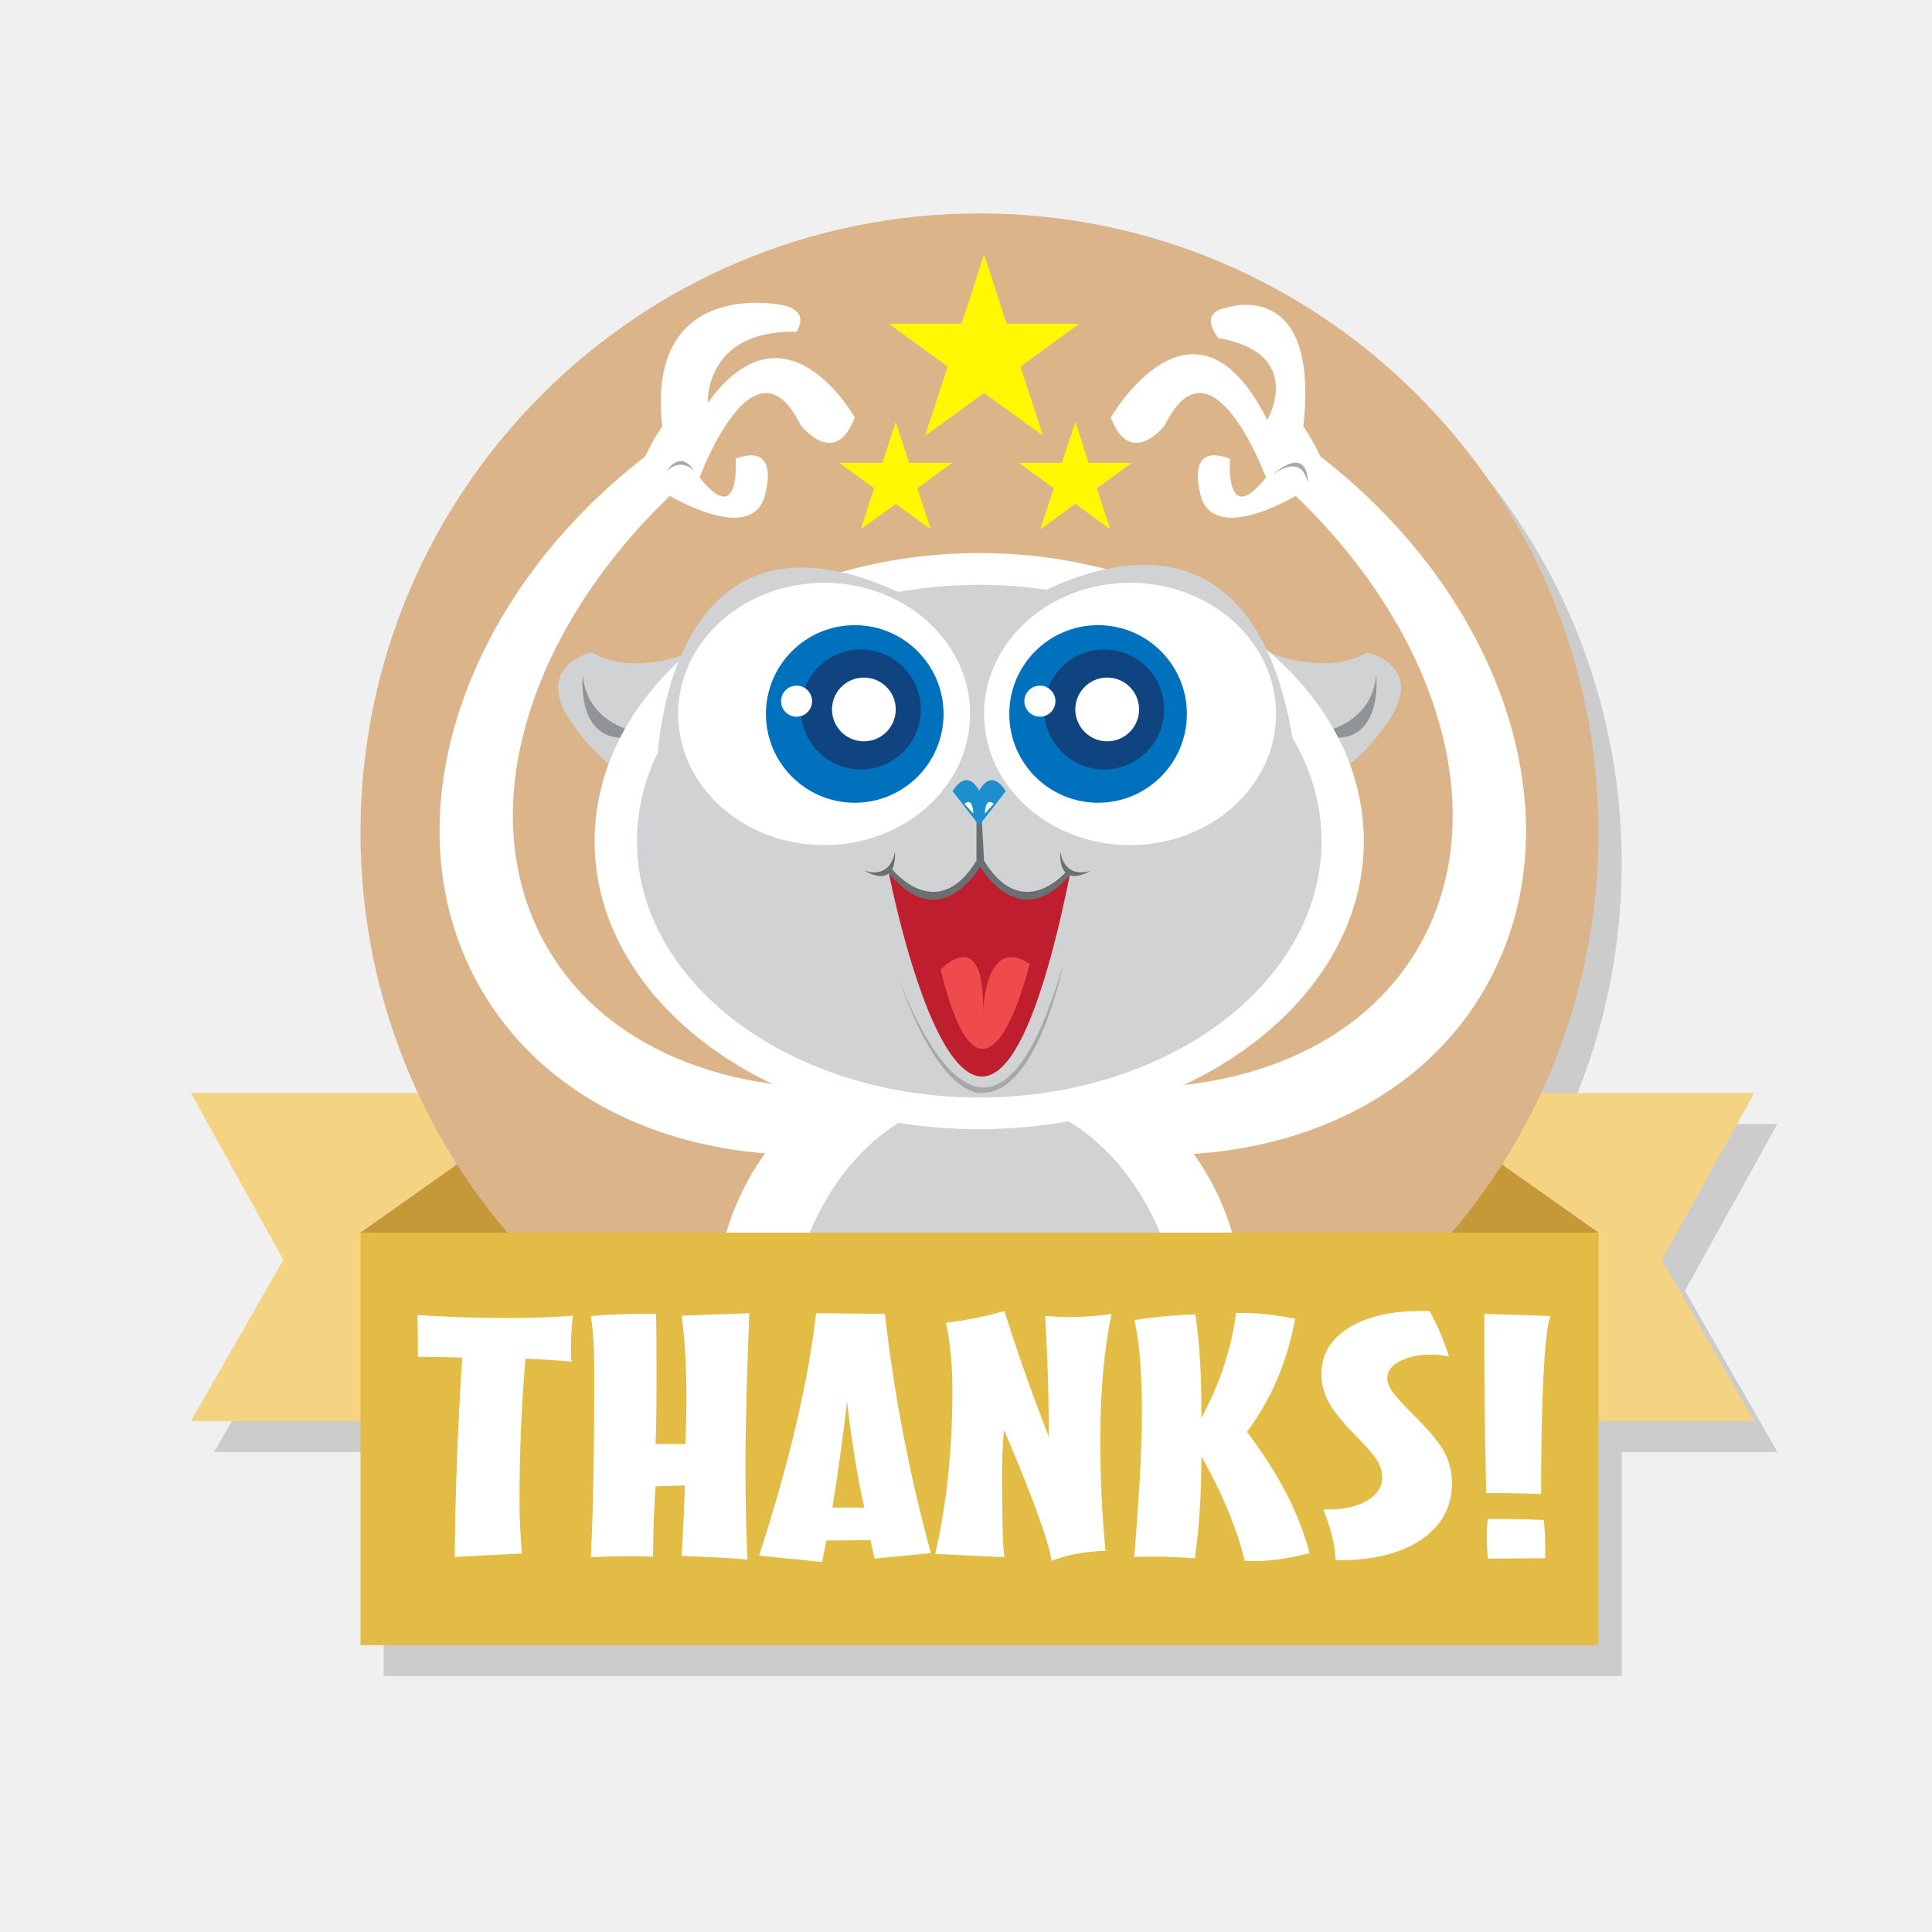
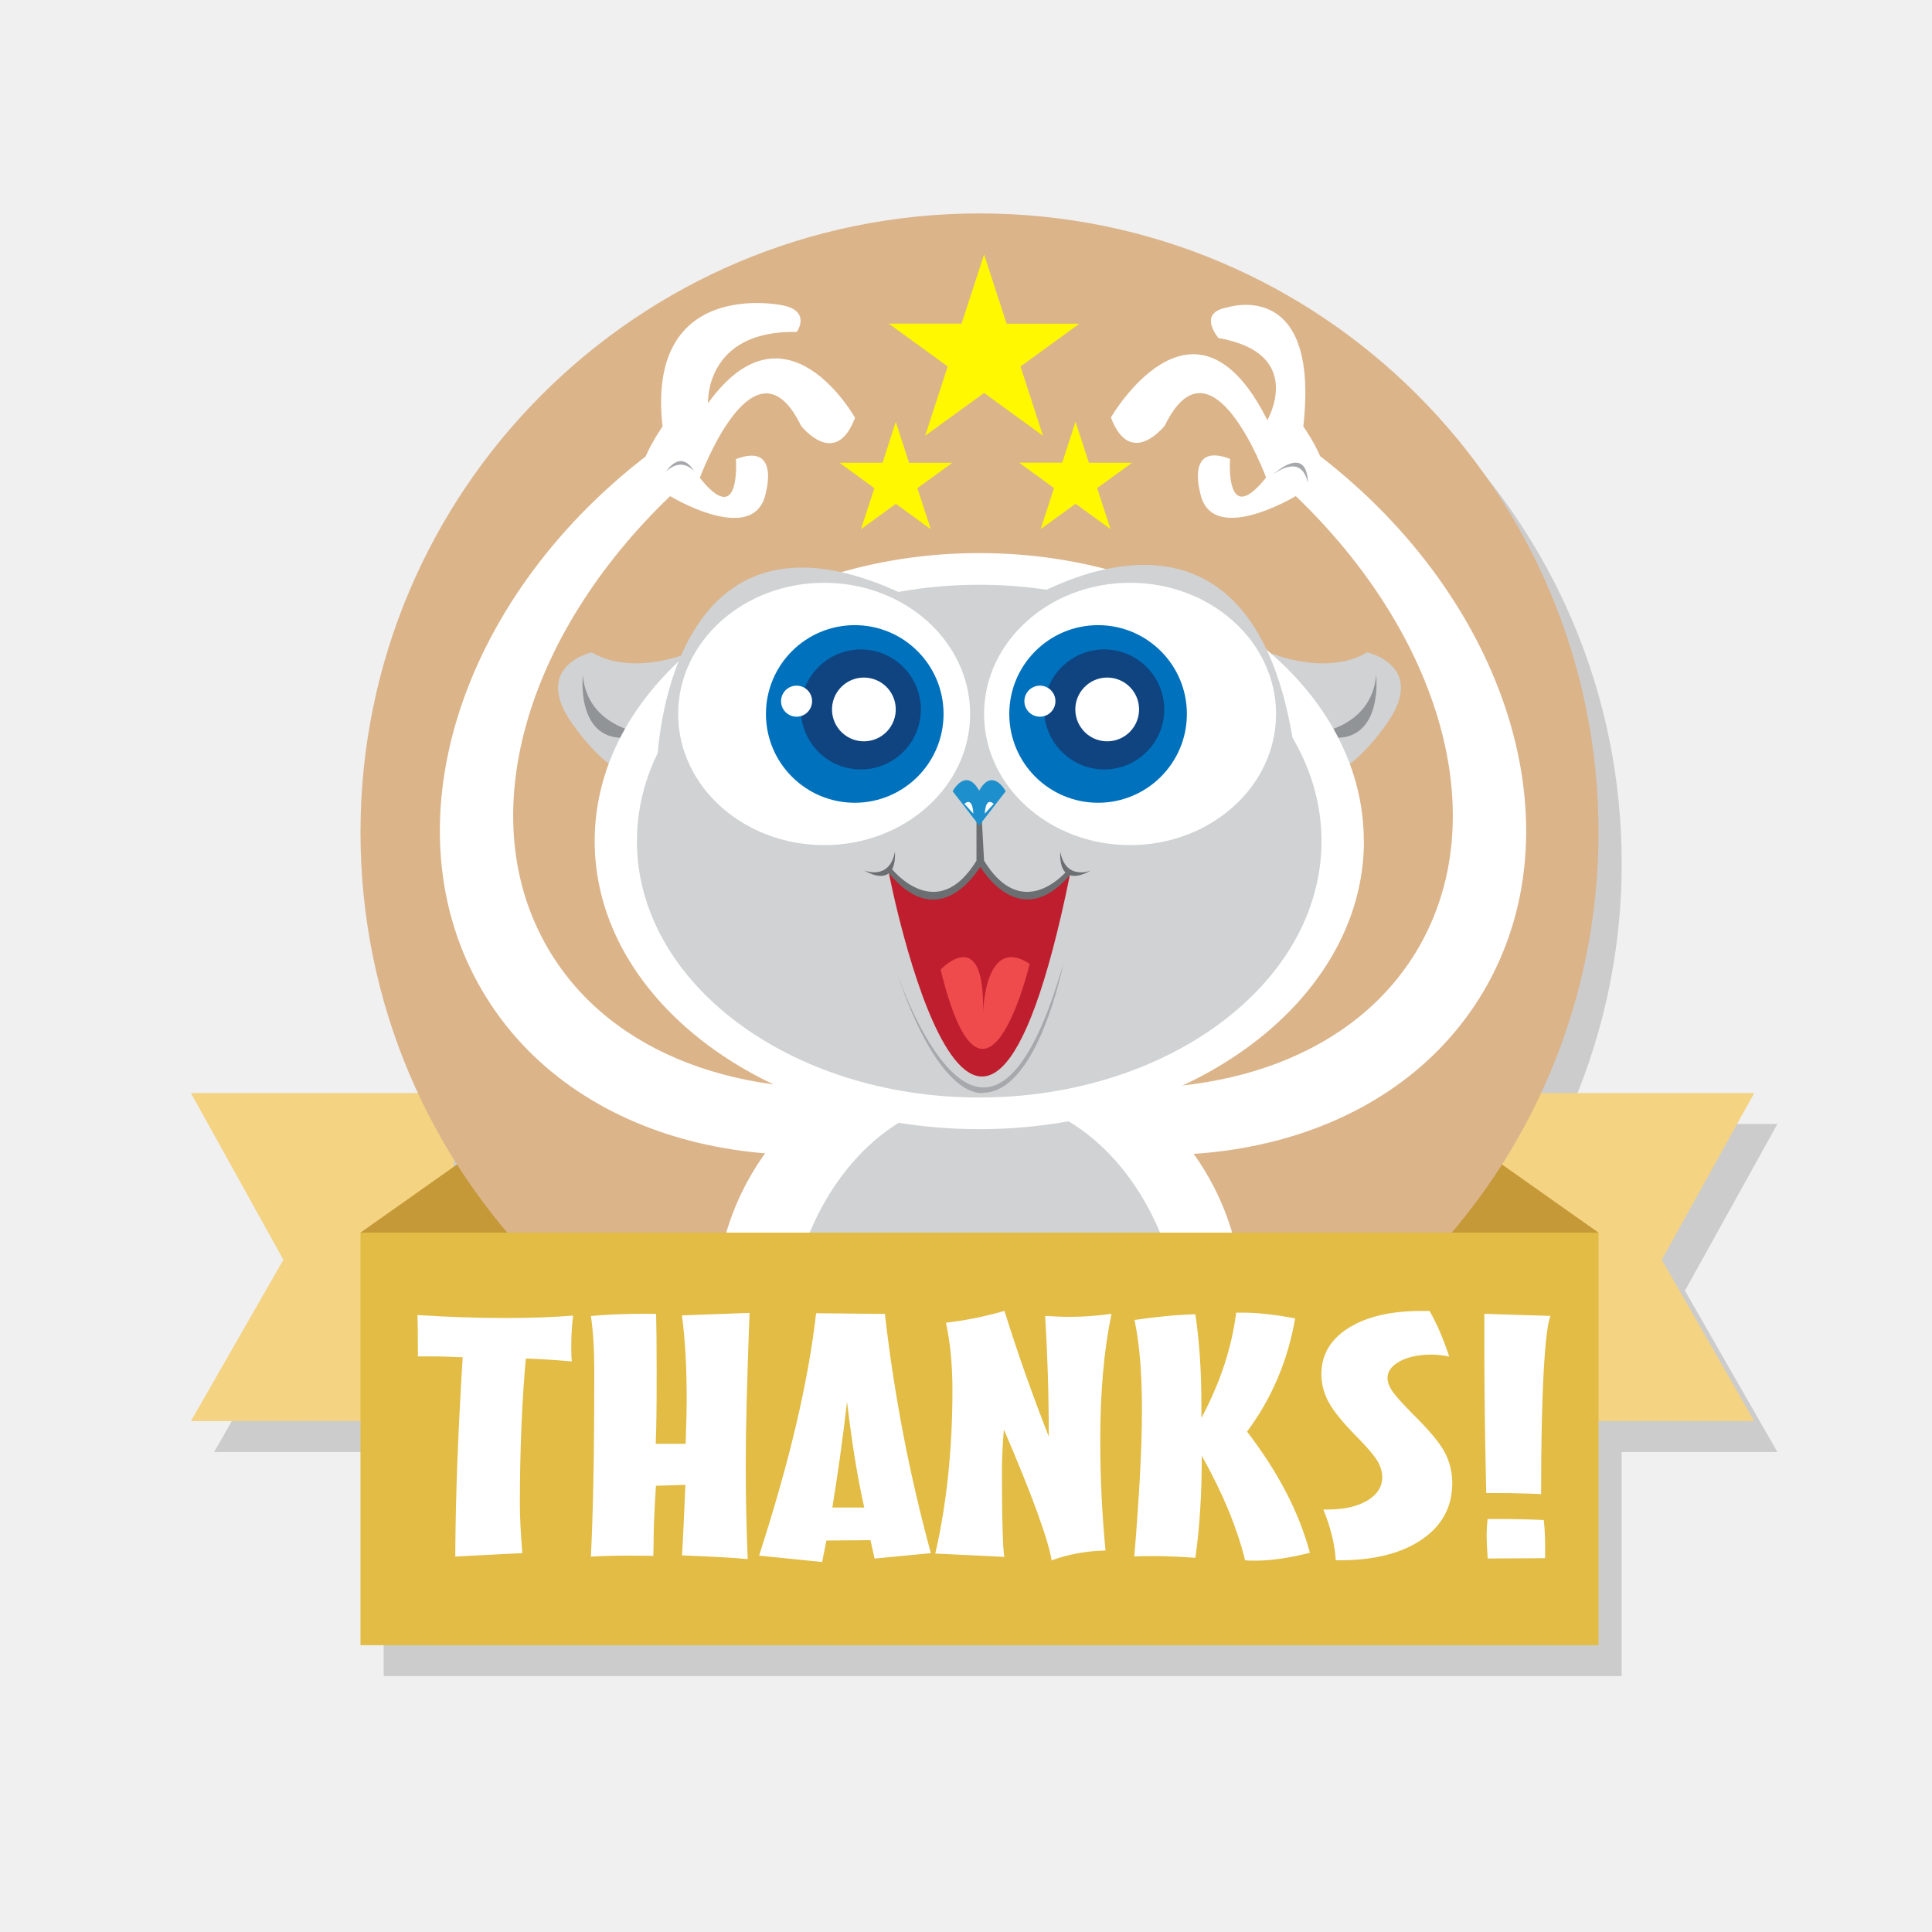
- <svg xmlns="http://www.w3.org/2000/svg" version="1.1" id="Layer_1" x="0px" y="0px" width="250px" height="250px" viewBox="0 0 250 250" enable-background="new 0 0 250 250" xml:space="preserve">
-   <path opacity="0.15" d="M218.033,167.012l11.964-21.572h-27.594c4.767-10.252,7.445-21.672,7.445-33.723  c0-44.238-35.862-80.1-80.101-80.1c-44.238,0-80.1,35.861-80.1,80.1c0,12.051,2.678,23.471,7.445,33.723H27.705l11.965,21.572  l-11.965,20.88h21.943v28.992h160.2v-28.992h20.148L218.033,167.012z M62.153,154.668l-0.459,0.324l0.053-0.958  C61.88,154.247,62.019,154.456,62.153,154.668z" />
-   <polygon fill="#F4D382" points="59.22,141.439 24.705,141.439 36.67,163.012 24.705,183.892 56.882,183.892 " />
-   <polygon fill="#F4D382" points="192.482,141.439 226.997,141.439 215.033,163.012 226.997,183.892 194.82,183.892 " />
-   <polygon fill="#C59938" points="46.648,159.5 67.043,145.096 75.372,181.13 " />
-   <polygon fill="#C59938" points="206.844,159.5 186.449,145.096 178.121,181.13 " />
+ <svg xmlns="http://www.w3.org/2000/svg" width="250" height="250" viewBox="0 0 250 250">
+   <path opacity=".15" d="M218.033 167.012l11.964-21.572h-27.594c4.767-10.252 7.445-21.672 7.445-33.723 0-44.238-35.862-80.1-80.1-80.1-44.24 0-80.1 35.86-80.1 80.1 0 12.05 2.677 23.47 7.444 33.723H27.705l11.965 21.572-11.965 20.88h21.943v28.992h160.2v-28.992h20.148l-11.963-20.88zm-155.88-12.344l-.46.324.054-.958c.133.213.272.422.406.634z" />
+   <path fill="#F4D382" d="M59.22 141.44H24.705l11.965 21.57-11.965 20.88h32.177m135.6-42.45h34.515l-11.964 21.572 11.964 20.88H194.82" />
+   <path fill="#C59938" d="M46.648 159.5l20.395-14.404 8.33 36.034m131.47-21.63l-20.394-14.404-8.33 36.034" />
  <circle fill="#DBB48A" cx="126.749" cy="107.717" r="80.1" />
-   <circle fill="#FFFFFF" cx="126.709" cy="169.159" r="34.118" />
-   <path fill="#FFFFFF" d="M170.836,59.052c-0.87-2.029-2.188-3.878-2.188-3.878c2.175-19.359-9.837-15.39-9.837-15.39  c-3.97,0.69-1.146,3.96-1.146,3.96c11.362,1.985,6.322,10.622,6.322,10.622c-9.491-18.983-20.246-0.345-20.246-0.345  c2.535,6.73,6.975,1.035,6.975,1.035c6.058-12.426,13.099,6.73,13.099,6.73c-5.349,6.731-4.659-2.416-4.659-2.416  c-5.641-2.163-3.921,4.142-3.921,4.142c1.245,7.369,12.27,0.747,12.423,0.654c18.702,17.946,25.817,41.662,15.732,58.686  c-8.066,13.613-25.172,19.628-44.346,17.517c1.07-0.571,2.136-1.164,3.194-1.789c11.936-7.072,21.2-16.604,27.179-26.997  c-5.664,6.526-12.764,12.509-21.079,17.437c-6.925,4.103-14.087,7.103-21.165,9.055c-7.079-1.952-14.24-4.952-21.165-9.055  c-8.315-4.928-15.416-10.91-21.079-17.437c5.978,10.394,15.243,19.925,27.179,26.997c1.057,0.625,2.123,1.218,3.193,1.789  c-19.172,2.111-36.279-3.903-44.345-17.517c-10.086-17.023-2.97-40.739,15.732-58.686c0.154,0.092,11.178,6.714,12.424-0.654  c0,0,1.718-6.305-3.922-4.142c0,0,0.69,9.147-4.659,2.416c0,0,7.042-19.156,13.099-6.73c0,0,4.44,5.695,6.974-1.035  c0,0-8.884-15.935-19.019-1.888c0,0-0.478-9.445,11.49-9.214c0,0,1.961-2.781-2.008-3.471c0,0-17.542-3.634-15.368,15.725  c0,0-1.317,1.85-2.188,3.878c-24.15,18.654-33.648,48.053-21.068,69.286c11.66,19.68,38.589,26.09,64.73,17.189  c26.143,8.9,53.071,2.49,64.731-17.189C204.484,107.105,194.987,77.706,170.836,59.052z" />
-   <g id="Layer_2_1_">
- </g>
-   <path fill="#D0D2D3" d="M88.935,84.546c0,0-7.09,2.993-12.366-0.135c0,0-8.246,1.84-2.06,9.856c0,0,6.179,8.769,9.056,4.71  L88.935,84.546z" />
-   <path fill="#919496" d="M83.526,94.946c0,0-7.497-0.649-8.109-7.583C75.417,87.363,74.27,97.913,83.526,94.946z" />
-   <path fill="#D0D2D3" d="M164.559,84.546c0,0,7.089,2.993,12.365-0.135c0,0,8.246,1.84,2.06,9.856c0,0-6.179,8.769-9.056,4.71  L164.559,84.546z" />
-   <path fill="#919496" d="M169.967,94.946c0,0,7.498-0.649,8.109-7.583C178.076,87.363,179.224,97.913,169.967,94.946z" />
-   <path fill="#FFFFFF" d="M176.477,108.843c0-20.586-22.281-37.274-49.766-37.274c-27.487,0-49.768,16.688-49.768,37.274  c0,17.907,16.862,32.857,39.34,36.447c3.374-2.098,7.157-3.274,11.153-3.274c3.867,0,7.532,1.108,10.82,3.08  C160.172,141.194,176.477,126.449,176.477,108.843z" />
+   <circle fill="#FFF" cx="126.709" cy="169.159" r="34.118" />
+   <path fill="#FFF" d="M170.836 59.052c-.87-2.03-2.188-3.878-2.188-3.878 2.175-19.36-9.837-15.39-9.837-15.39-3.97.69-1.14 3.96-1.14 3.96 11.36 1.985 6.32 10.622 6.32 10.622-9.49-18.983-20.24-.345-20.24-.345 2.54 6.73 6.98 1.04 6.98 1.04 6.06-12.42 13.1 6.73 13.1 6.73-5.35 6.73-4.66-2.41-4.66-2.41-5.64-2.16-3.92 4.15-3.92 4.15 1.25 7.37 12.27.75 12.42.66 18.71 17.95 25.82 41.66 15.74 58.69-8.06 13.61-25.17 19.63-44.34 17.52 1.07-.57 2.14-1.16 3.2-1.79 11.94-7.07 21.2-16.6 27.18-26.99-5.66 6.53-12.76 12.51-21.08 17.44-6.92 4.1-14.08 7.1-21.16 9.06-7.08-1.95-14.24-4.95-21.16-9.05-8.31-4.93-15.41-10.91-21.08-17.43 5.98 10.39 15.25 19.92 27.18 26.99 1.06.63 2.13 1.22 3.2 1.79-19.17 2.11-36.27-3.9-44.34-17.52-10.11-17.04-3-40.76 15.7-58.7.16.09 11.18 6.71 12.43-.65 0 0 1.72-6.3-3.92-4.14 0 0 .69 9.15-4.66 2.42 0 0 7.05-19.16 13.1-6.73 0 0 4.44 5.69 6.98-1.04 0 0-8.89-15.94-19.02-1.89 0 0-.48-9.45 11.49-9.22 0 0 1.96-2.78-2.01-3.47 0 0-17.54-3.63-15.37 15.72 0 0-1.32 1.85-2.19 3.87C59.39 77.7 49.9 107.1 62.48 128.33c11.66 19.68 38.59 26.09 64.73 17.19 26.14 8.9 53.07 2.49 64.73-17.19C204.5 107.1 195 77.7 170.85 59.042z" />
+   <path fill="#D0D2D3" d="M88.935 84.546s-7.09 2.993-12.366-.135c0 0-8.25 1.84-2.06 9.86 0 0 6.17 8.77 9.05 4.71l5.37-14.43z" />
+   <path fill="#919496" d="M83.526 94.946s-7.497-.65-8.11-7.583c0 0-1.146 10.55 8.11 7.583z" />
+   <path fill="#D0D2D3" d="M164.56 84.546s7.088 2.993 12.364-.135c0 0 8.246 1.84 2.06 9.86 0 0-6.18 8.77-9.056 4.71l-5.37-14.43z" />
+   <path fill="#919496" d="M169.967 94.946s7.498-.65 8.11-7.583c0 0 1.147 10.55-8.11 7.583z" />
+   <path fill="#FFF" d="M176.477 108.843c0-20.586-22.28-37.274-49.766-37.274-27.48 0-49.76 16.68-49.76 37.27 0 17.9 16.86 32.85 39.34 36.44 3.38-2.1 7.16-3.28 11.16-3.28 3.87 0 7.53 1.11 10.82 3.08 21.92-3.9 38.22-18.65 38.22-36.26z" />
  <ellipse fill="#D0D2D3" cx="126.711" cy="108.842" rx="44.291" ry="33.174" />
-   <path fill="#D0D2D3" d="M116.283,145.29c-8.617,5.359-14.562,16.734-14.562,29.9c0,18.322,11.513,33.175,25.715,33.175  s25.716-14.853,25.716-33.175c0-13.333-6.1-24.823-14.896-30.095c-3.707,0.66-7.569,1.021-11.546,1.021  C123.132,146.116,119.646,145.828,116.283,145.29z" />
-   <path fill="#BE1E2D" d="M115.026,113.007c0,0,11.431,58.984,23.41,0.258l-0.158-0.258l-1.783,1.531l-1.609,0.949h-0.461  l-1.208,0.173l-2.128-0.173l-2.878-1.985l-1.293-1.869l-1.007,1.122l-0.69,0.747l-0.777,0.633l-0.834,0.518l-0.777,0.489  l-0.805,0.345l-0.863,0.23l-1.064-0.057l-1.15-0.374l-1.266-0.547l-1.668-1.179l-0.834-1.063L115.026,113.007z" />
-   <path fill="#6C6F71" d="M141.198,112.639c0,0-3.293,1.38-3.995-2.417c0,0-0.186,1.812,0.665,2.681  c-1.363,1.425-6.183,5.577-10.531-1.53l0,0l-0.492-9.057l-0.49,1.791v7.266l0,0l0,0c-5.129,8.38-10.912,1.106-10.912,1.106  l-0.003,0.001c0.496-0.928,0.359-2.258,0.359-2.258c-0.702,3.797-3.994,2.417-3.994,2.417c1.668,0.937,2.648,0.848,3.221,0.366  v0.002c5.794,7,10.363,1.421,11.819-0.812c1.438,2.205,5.907,7.653,11.591,1.07C139.032,113.474,139.911,113.362,141.198,112.639z" />
-   <path fill="#1D8FCD" d="M126.748,106.759l3.391-4.37c0,0-1.697-3.178-3.434-0.073c-1.735-3.105-3.432,0.073-3.432,0.073l3.39,4.37  v0.111l0.042-0.056l0.043,0.056V106.759z" />
-   <path fill="#FFFFFF" d="M125.945,105.283c0,0-0.027-2.233-1.148-1.271L125.945,105.283z" />
-   <path fill="#FFFFFF" d="M127.437,105.283c0,0,0.03-2.233,1.151-1.271L127.437,105.283z" />
-   <path fill="#D0D2D3" d="M85.021,98.913c0,0,0.909-39.769,35.896-19.923C155.855,98.806,85.021,98.913,85.021,98.913z" />
-   <ellipse fill="#FFFFFF" cx="106.643" cy="92.385" rx="18.892" ry="16.972" />
-   <path fill="#D0D2D3" d="M130.658,78.989c0,0,30.793-21.426,36.745,17.439L130.658,78.989z" />
-   <ellipse fill="#FFFFFF" cx="146.231" cy="92.385" rx="18.893" ry="16.972" />
-   <g>
-     <circle fill="#0071BC" cx="110.604" cy="92.385" r="11.491" />
-     <path fill="#0F4481" d="M105.525,96.881c-2.808-3.245-2.453-8.145,0.789-10.95c3.241-2.804,8.142-2.453,10.951,0.791   c2.804,3.241,2.451,8.144-0.792,10.949C113.234,100.477,108.331,100.122,105.525,96.881z" />
-     <path fill="#FFFFFF" d="M108.667,94.5c-1.492-1.725-1.304-4.327,0.419-5.817c1.72-1.49,4.328-1.306,5.82,0.417   c1.49,1.724,1.299,4.331-0.423,5.822C112.76,96.412,110.158,96.222,108.667,94.5z" />
-     <circle fill="#FFFFFF" cx="103.076" cy="90.732" r="2.009" />
-   </g>
-   <g>
-     <circle fill="#0071BC" cx="142.092" cy="92.385" r="11.491" />
-     <path fill="#0F4481" d="M137.013,96.881c-2.808-3.245-2.454-8.145,0.788-10.95c3.24-2.804,8.143-2.453,10.95,0.791   c2.805,3.241,2.451,8.144-0.791,10.949C144.721,100.477,139.817,100.122,137.013,96.881z" />
-     <path fill="#FFFFFF" d="M140.153,94.5c-1.492-1.725-1.304-4.327,0.419-5.817c1.721-1.49,4.328-1.306,5.821,0.417   c1.489,1.724,1.299,4.331-0.424,5.822C144.247,96.412,141.645,96.222,140.153,94.5z" />
-     <circle fill="#FFFFFF" cx="134.564" cy="90.732" r="2.009" />
-   </g>
-   <path fill="#A6A8AB" d="M115.911,125.466c0,0,11.438,34.803,21.677-0.747c0,0-3.201,16.414-10.25,16.684  C127.338,141.402,121.73,143.009,115.911,125.466z" />
-   <path fill="#EF4B4D" d="M121.711,125.466c0,0,5.9-6.268,5.48,5.927c0,0,0.1-10.585,6.053-6.674  C133.244,124.719,127.463,148.991,121.711,125.466z" />
-   <path fill="#A6A8AB" d="M89.842,61.01c0,0-1.553-1.984-3.625,0C86.218,61.01,88.03,57.99,89.842,61.01z" />
-   <path fill="#A6A8AB" d="M164.559,61.528c0,0,3.794-3.186,4.668,0.949C169.227,62.477,169.469,57.3,164.559,61.528z" />
-   <polygon fill="#FFF800" points="127.34,32.923 130.254,41.886 139.678,41.886 132.054,47.425 134.964,56.389 127.34,50.849   119.715,56.389 122.628,47.425 115.003,41.886 124.428,41.886 " />
-   <polygon fill="#FFF800" points="115.91,54.582 117.636,59.893 123.221,59.893 118.703,63.176 120.428,68.487 115.91,65.205   111.392,68.487 113.118,63.176 108.599,59.893 114.184,59.893 " />
-   <polygon fill="#FFF800" points="139.146,54.582 140.872,59.893 146.457,59.893 141.938,63.176 143.664,68.487 139.146,65.205   134.628,68.487 136.354,63.176 131.836,59.893 137.42,59.893 " />
-   <rect x="46.648" y="159.5" fill="#E2BC44" width="160.2" height="53.384" />
-   <g>
-     <path fill="#FFFFFF" d="M54.077,175.582c0-1.544-0.005-2.688-0.016-3.43c-0.011-0.743-0.026-1.405-0.046-1.986   c1.984,0.129,3.921,0.224,5.813,0.287c1.891,0.063,3.746,0.096,5.565,0.096c1.695,0,3.26-0.024,4.697-0.073   c1.437-0.051,2.785-0.125,4.046-0.224c-0.083,0.638-0.145,1.292-0.186,1.964c-0.042,0.673-0.062,1.378-0.062,2.112   c0,0.524,0.005,0.91,0.016,1.158c0.01,0.248,0.025,0.485,0.046,0.711c-0.91-0.085-1.86-0.16-2.852-0.223   c-0.992-0.063-2.026-0.117-3.1-0.159c-0.248,2.76-0.44,5.715-0.574,8.865c-0.135,3.15-0.202,6.487-0.202,10.013   c0,0.835,0.025,1.769,0.078,2.803c0.051,1.033,0.129,2.208,0.232,3.524c-1.261,0.057-2.889,0.138-4.883,0.244   c-1.995,0.106-3.261,0.174-3.798,0.202c0.021-3.992,0.113-8.144,0.279-12.455c0.166-4.311,0.393-8.751,0.682-13.325   c-1.075-0.041-1.907-0.069-2.496-0.084c-0.589-0.014-1.143-0.021-1.659-0.021H54.077z" />
-     <path fill="#FFFFFF" d="M76.461,201.509c0.145-3.028,0.253-6.373,0.325-10.033c0.073-3.659,0.109-8.229,0.109-13.707   c0-1.727-0.036-3.166-0.109-4.32c-0.072-1.154-0.181-2.206-0.325-3.153c1.095-0.099,2.227-0.17,3.395-0.214   c1.168-0.041,2.361-0.063,3.581-0.063l1.457,0.022c0.021,0.891,0.036,1.875,0.047,2.951c0.01,1.075,0.015,2.668,0.015,4.777   c0,2.535-0.01,4.422-0.031,5.659c-0.021,1.239-0.052,2.382-0.093,3.43h3.875v-0.383c0.082-2.349,0.124-4.047,0.124-5.097   c0-2.151-0.052-4.164-0.155-6.041c-0.104-1.876-0.259-3.57-0.465-5.085l8.743-0.318c-0.166,4.445-0.29,8.249-0.372,11.413   c-0.083,3.163-0.124,5.9-0.124,8.208c0,2.038,0.02,4.076,0.062,6.114c0.041,2.039,0.103,4.086,0.186,6.138   c-0.869-0.084-1.943-0.163-3.225-0.233c-1.281-0.071-3.038-0.149-5.271-0.234c0.062-1.061,0.124-2.239,0.187-3.535   c0.062-1.296,0.144-3.16,0.248-5.596l-3.813,0.127c-0.104,1.529-0.181,2.918-0.233,4.162c-0.051,1.246-0.077,2.408-0.077,3.483   l-0.031,1.443c-0.352-0.014-0.744-0.024-1.178-0.031c-0.434-0.006-1.075-0.011-1.922-0.011c-0.93,0-1.803,0.011-2.62,0.031   C77.954,201.435,77.184,201.467,76.461,201.509z" />
-     <path fill="#FFFFFF" d="M98.225,201.298c2.004-6.201,3.611-11.886,4.821-17.052c1.208-5.168,2.061-9.938,2.557-14.313l8.899,0.084   c0.599,5.238,1.395,10.437,2.386,15.597c0.992,5.161,2.182,10.282,3.566,15.364l-7.286,0.7l-0.527-2.379l-5.705,0.044l-0.558,2.781   L98.225,201.298z M107.712,195.075h4.123c-0.434-1.911-0.837-4.014-1.209-6.308c-0.372-2.293-0.713-4.756-1.021-7.39   c-0.29,2.52-0.595,4.925-0.916,7.209C108.367,190.874,108.042,193.036,107.712,195.075z" />
-     <path fill="#FFFFFF" d="M121.013,201.084c0.744-3.213,1.301-6.593,1.673-10.139c0.372-3.547,0.558-7.244,0.558-11.096   c0-1.57-0.067-3.075-0.201-4.513c-0.135-1.436-0.346-2.827-0.636-4.172c1.323-0.156,2.616-0.361,3.876-0.616   c1.261-0.254,2.49-0.559,3.689-0.912c0.848,2.703,1.741,5.391,2.681,8.059c0.942,2.668,1.96,5.403,3.055,8.206   c0-2.859-0.042-5.588-0.124-8.187c-0.083-2.597-0.197-5.07-0.342-7.42c0.601,0.041,1.169,0.074,1.706,0.095   c0.538,0.021,1.075,0.032,1.612,0.032c0.868,0,1.752-0.035,2.651-0.106c0.898-0.071,1.771-0.163,2.619-0.275   c-0.496,2.378-0.863,4.922-1.101,7.633c-0.238,2.712-0.356,5.624-0.356,8.738c0,2.422,0.057,4.82,0.171,7.198   c0.113,2.379,0.282,4.736,0.511,7.071c-1.198,0.028-2.383,0.146-3.55,0.351s-2.31,0.513-3.426,0.924   c-0.187-1.26-0.812-3.352-1.876-6.274c-1.064-2.924-2.495-6.474-4.293-10.649c-0.083,1.048-0.145,2.027-0.188,2.941   c-0.041,0.913-0.062,1.701-0.062,2.367c0,2.986,0.026,5.443,0.079,7.368c0.051,1.925,0.127,3.193,0.231,3.801   c-1.405-0.07-3.11-0.151-5.115-0.244C122.852,201.173,121.571,201.113,121.013,201.084z" />
-     <path fill="#FFFFFF" d="M146.774,201.467c0.311-3.766,0.553-7.243,0.729-10.437c0.175-3.192,0.263-6.034,0.263-8.526   c0-2.392-0.076-4.544-0.231-6.455s-0.398-3.659-0.729-5.245c1.364-0.198,2.708-0.361,4.031-0.488   c1.322-0.127,2.604-0.204,3.844-0.234c0.248,1.644,0.439,3.469,0.574,5.479c0.134,2.01,0.201,4.169,0.201,6.478v1.463   c1.219-2.278,2.201-4.55,2.945-6.814c0.743-2.265,1.261-4.53,1.549-6.796h0.838c0.992,0,2.051,0.063,3.178,0.19   c1.127,0.128,2.329,0.312,3.612,0.553c-0.477,2.731-1.235,5.323-2.278,7.771c-1.044,2.45-2.362,4.743-3.953,6.88   c2.004,2.62,3.685,5.231,5.038,7.836c1.354,2.605,2.381,5.225,3.084,7.857c-1.344,0.34-2.599,0.595-3.767,0.765   c-1.167,0.17-2.278,0.255-3.333,0.255c-0.372,0-0.646-0.004-0.82-0.011c-0.177-0.008-0.338-0.019-0.482-0.032   c-0.495-2.038-1.198-4.161-2.106-6.37c-0.91-2.208-2.077-4.594-3.504-7.156c0,2.393-0.067,4.682-0.201,6.868   c-0.135,2.189-0.347,4.301-0.637,6.34c-0.95-0.071-1.864-0.124-2.744-0.158c-0.878-0.035-1.741-0.055-2.588-0.055   c-0.683,0-1.198,0.004-1.55,0.011C147.384,201.443,147.064,201.453,146.774,201.467z" />
-     <path fill="#FFFFFF" d="M172.848,201.892c-0.062-1.033-0.227-2.096-0.496-3.187c-0.268-1.089-0.641-2.215-1.116-3.375h0.527   c2.15,0,3.871-0.386,5.162-1.157c1.292-0.771,1.938-1.787,1.938-3.047c0-0.679-0.212-1.377-0.635-2.093   c-0.425-0.714-1.328-1.772-2.713-3.173c-1.777-1.799-2.977-3.278-3.597-4.439c-0.621-1.16-0.931-2.364-0.931-3.609   c0-2.506,1.168-4.495,3.504-5.967c2.336-1.473,5.467-2.208,9.394-2.208h1.085c0.496,0.862,0.951,1.783,1.365,2.76   c0.412,0.978,0.806,2.025,1.178,3.143c-0.414-0.085-0.812-0.148-1.193-0.191c-0.383-0.042-0.749-0.063-1.101-0.063   c-1.653,0-3.018,0.287-4.092,0.86c-1.075,0.573-1.613,1.299-1.613,2.176c0,0.51,0.207,1.073,0.62,1.688   c0.413,0.616,1.302,1.61,2.667,2.983c2.128,2.095,3.509,3.756,4.138,4.98c0.631,1.224,0.946,2.53,0.946,3.918   c0,3.086-1.313,5.524-3.938,7.314c-2.626,1.791-6.181,2.687-10.665,2.687H172.848z" />
-     <path fill="#FFFFFF" d="M200.626,170.295c-0.371,0.891-0.666,3.354-0.884,7.39c-0.217,4.033-0.324,9.251-0.324,15.649   c-0.91-0.043-1.835-0.075-2.774-0.095c-0.942-0.022-1.917-0.033-2.931-0.033h-1.395c-0.084-3.552-0.146-6.947-0.187-10.182   c-0.042-3.234-0.063-6.247-0.063-9.036v-3.971L200.626,170.295z M192.504,196.562h1.798c0.888,0,1.793,0.01,2.714,0.032   c0.918,0.021,1.833,0.054,2.743,0.095c0.062,0.468,0.107,0.984,0.139,1.551s0.048,1.195,0.048,1.89v1.508l-7.441,0.042   c0-0.028,0-0.07,0-0.127c-0.083-1.302-0.124-2.244-0.124-2.824c0-0.297,0.01-0.612,0.031-0.945   C192.431,197.451,192.462,197.044,192.504,196.562z" />
-   </g>
+   <path fill="#D0D2D3" d="M116.283 145.29c-8.617 5.36-14.562 16.734-14.562 29.9 0 18.322 11.52 33.175 25.72 33.175s25.72-14.853 25.72-33.175c0-13.333-6.1-24.823-14.89-30.095-3.7.66-7.57 1.02-11.54 1.02-3.57 0-7.06-.287-10.42-.825z" />
+   <path fill="#BE1E2D" d="M115.026 113.007s11.43 58.984 23.41.258l-.158-.258-1.783 1.53-1.61.95h-.46l-1.208.173-2.128-.173-2.88-1.985-1.3-1.87-1.01 1.123-.69.747-.78.633-.84.518-.78.49-.81.344-.87.23-1.07-.057-1.15-.374-1.27-.547-1.67-1.18-.84-1.07-.16.51z" />
+   <path fill="#6C6F71" d="M141.198 112.64s-3.293 1.38-3.995-2.418c0 0-.186 1.812.665 2.68-1.363 1.426-6.183 5.578-10.53-1.53l-.493-9.056-.49 1.79v7.267c-5.13 8.38-10.912 1.106-10.912 1.106h-.003c.496-.93.36-2.26.36-2.26-.703 3.79-3.995 2.41-3.995 2.41 1.668.93 2.648.84 3.22.36v.01c5.795 7 10.364 1.42 11.82-.82 1.438 2.2 5.907 7.65 11.59 1.07.597.21 1.476.1 2.763-.63z" />
+   <path fill="#1D8FCD" d="M126.748 106.76l3.39-4.37s-1.696-3.18-3.433-.074c-1.735-3.105-3.432.073-3.432.073l3.39 4.37v.11l.042-.06.043.05v-.11z" />
+   <path fill="#FFF" d="M125.945 105.283s-.027-2.233-1.148-1.27l1.148 1.27zm1.492 0s.03-2.233 1.15-1.27l-1.15 1.27z" />
+   <path fill="#D0D2D3" d="M85.02 98.913s.91-39.77 35.897-19.923C155.855 98.806 85.02 98.913 85.02 98.913z" />
+   <ellipse fill="#FFF" cx="106.643" cy="92.385" rx="18.892" ry="16.972" />
+   <path fill="#D0D2D3" d="M130.658 78.99s30.793-21.427 36.745 17.438l-36.745-17.44z" />
+   <ellipse fill="#FFF" cx="146.231" cy="92.385" rx="18.893" ry="16.972" />
+   <circle fill="#0071BC" cx="110.604" cy="92.385" r="11.491" />
+   <path fill="#0F4481" d="M105.525 96.88c-2.808-3.244-2.453-8.144.79-10.95 3.24-2.803 8.14-2.452 10.95.792 2.804 3.24 2.45 8.144-.792 10.95-3.24 2.805-8.142 2.45-10.948-.79z" />
+   <path fill="#FFF" d="M108.667 94.5c-1.492-1.725-1.304-4.327.42-5.817 1.72-1.49 4.327-1.306 5.82.417 1.49 1.724 1.298 4.33-.424 5.822-1.723 1.49-4.325 1.3-5.816-.422z" />
+   <circle fill="#FFF" cx="103.076" cy="90.732" r="2.009" />
+   <circle fill="#0071BC" cx="142.092" cy="92.385" r="11.491" />
+   <path fill="#0F4481" d="M137.013 96.88c-2.808-3.244-2.454-8.144.788-10.95 3.24-2.803 8.15-2.452 10.95.792 2.81 3.24 2.46 8.144-.79 10.95-3.24 2.805-8.14 2.45-10.94-.79z" />
+   <path fill="#FFF" d="M140.153 94.5c-1.492-1.725-1.304-4.327.42-5.817 1.72-1.49 4.327-1.306 5.82.417 1.49 1.724 1.3 4.33-.424 5.822-1.73 1.49-4.33 1.3-5.82-.422z" />
+   <circle fill="#FFF" cx="134.564" cy="90.732" r="2.009" />
+   <path fill="#A6A8AB" d="M115.91 125.466s11.44 34.803 21.678-.747c0 0-3.2 16.41-10.25 16.68 0 0-5.608 1.6-11.427-15.94z" />
+   <path fill="#EF4B4D" d="M121.71 125.466s5.9-6.268 5.48 5.927c0 0 .1-10.585 6.054-6.674 0 0-5.78 24.27-11.533.74z" />
+   <path fill="#A6A8AB" d="M89.842 61.01s-1.553-1.984-3.625 0c0 0 1.813-3.02 3.625 0zm74.718.518s3.793-3.186 4.667.95c0 0 .242-5.178-4.668-.95z" />
+   <path fill="#FFF800" d="M127.34 32.923l2.914 8.963h9.424l-7.624 5.54 2.91 8.963-7.624-5.54-7.625 5.54 2.913-8.97-7.625-5.54h9.425m-8.518 12.7l1.726 5.31h5.585l-4.51 3.28 1.73 5.31-4.52-3.28-4.51 3.28 1.73-5.31-4.52-3.29h5.59m24.96-5.31l1.73 5.31h5.59l-4.52 3.28 1.73 5.31-4.52-3.28-4.52 3.28 1.73-5.31-4.52-3.29h5.58" />
+   <path fill="#E2BC44" d="M46.648 159.5h160.2v53.384h-160.2z" />
+   <path d="M54.077 175.582c0-1.544-.005-2.688-.016-3.43-.01-.743-.02-1.405-.04-1.986 1.99.13 3.92.224 5.82.287 1.89.063 3.75.096 5.57.096 1.7 0 3.26-.03 4.7-.08 1.44-.05 2.79-.13 4.05-.23-.08.64-.14 1.29-.18 1.96-.04.67-.06 1.38-.06 2.11 0 .52.01.91.02 1.15.01.25.03.48.05.71-.91-.08-1.86-.16-2.85-.22-.99-.07-2.03-.12-3.1-.16-.25 2.76-.44 5.71-.57 8.86-.13 3.15-.2 6.48-.2 10.01 0 .83.03 1.77.08 2.8.05 1.03.13 2.21.24 3.52-1.26.05-2.89.14-4.88.24l-3.8.2c.02-4 .11-8.15.28-12.46.17-4.31.39-8.75.68-13.33-1.07-.04-1.9-.07-2.49-.09-.59-.02-1.14-.02-1.66-.02h-1.6zM76.46 201.51c.146-3.03.254-6.374.326-10.034.073-3.66.11-8.23.11-13.707 0-1.73-.037-3.17-.11-4.32-.072-1.16-.18-2.21-.325-3.16 1.1-.1 2.23-.17 3.4-.22 1.17-.04 2.36-.07 3.58-.07l1.46.02c.02.89.04 1.87.05 2.95.01 1.07.02 2.66.02 4.77 0 2.53-.01 4.42-.03 5.66-.02 1.24-.05 2.38-.09 3.43h3.88v-.39c.08-2.35.13-4.05.13-5.1 0-2.15-.05-4.16-.15-6.04-.11-1.88-.26-3.57-.47-5.09l8.75-.32c-.17 4.44-.29 8.25-.37 11.41-.08 3.16-.12 5.9-.12 8.21 0 2.04.02 4.07.06 6.11.04 2.04.11 4.08.19 6.13-.87-.09-1.94-.17-3.23-.24-1.28-.07-3.03-.15-5.27-.24.07-1.06.13-2.24.19-3.54s.15-3.16.25-5.59l-3.81.12c-.1 1.53-.18 2.92-.23 4.16-.05 1.24-.08 2.41-.08 3.48l-.03 1.44c-.35-.02-.74-.03-1.18-.03-.43-.01-1.07-.01-1.92-.01-.93 0-1.8.01-2.62.03-.82.02-1.59.05-2.31.09zm21.765-.212c2.004-6.2 3.61-11.886 4.82-17.052 1.21-5.168 2.062-9.938 2.558-14.313l8.9.084c.598 5.238 1.394 10.437 2.385 15.597.992 5.16 2.182 10.282 3.566 15.364l-7.286.7-.527-2.38-5.7.045-.56 2.78-8.15-.825zm9.487-6.223h4.123c-.434-1.91-.837-4.014-1.21-6.308-.37-2.293-.712-4.756-1.02-7.39-.29 2.52-.595 4.925-.916 7.21-.33 2.287-.65 4.45-.98 6.488zm13.3 6.01c.745-3.214 1.3-6.594 1.674-10.14.372-3.547.558-7.244.558-11.096 0-1.57-.067-3.08-.2-4.52-.136-1.44-.347-2.83-.637-4.17 1.323-.16 2.616-.36 3.876-.62 1.26-.26 2.49-.56 3.69-.91.847 2.7 1.74 5.39 2.68 8.06.942 2.66 1.96 5.4 3.055 8.2 0-2.86-.042-5.59-.124-8.19-.083-2.6-.197-5.07-.342-7.42.6.04 1.17.07 1.706.09.538.02 1.075.03 1.612.03.868 0 1.752-.04 2.65-.11.9-.07 1.772-.16 2.62-.28-.496 2.38-.863 4.92-1.1 7.63-.24 2.71-.357 5.62-.357 8.73 0 2.42.057 4.82.17 7.2.114 2.37.283 4.73.512 7.07-1.198.02-2.383.14-3.55.35s-2.31.51-3.426.92c-.19-1.26-.82-3.36-1.88-6.28s-2.5-6.47-4.3-10.65c-.09 1.05-.15 2.02-.19 2.94-.04.91-.06 1.7-.06 2.37 0 2.98.02 5.44.08 7.37.05 1.92.12 3.19.23 3.8-1.41-.07-3.11-.15-5.12-.25-2.01-.09-3.29-.15-3.84-.18zm25.762.382c.31-3.766.553-7.243.73-10.437.174-3.192.262-6.034.262-8.526 0-2.392-.076-4.544-.23-6.455s-.4-3.66-.73-5.25c1.364-.2 2.708-.36 4.03-.49 1.323-.13 2.605-.21 3.845-.24.25 1.64.44 3.47.58 5.48.14 2.01.2 4.17.2 6.47v1.46c1.22-2.28 2.2-4.55 2.95-6.82.75-2.27 1.26-4.53 1.55-6.8h.84c1 0 2.05.06 3.18.19 1.13.12 2.33.31 3.61.55-.47 2.73-1.23 5.32-2.27 7.77-1.04 2.45-2.36 4.74-3.95 6.88 2.01 2.62 3.69 5.23 5.04 7.83 1.36 2.6 2.38 5.22 3.09 7.85-1.34.34-2.6.59-3.76.76-1.16.17-2.27.26-3.33.26-.37 0-.64-.01-.82-.01-.18-.01-.34-.02-.48-.04-.49-2.04-1.2-4.16-2.1-6.37-.91-2.21-2.07-4.6-3.5-7.16 0 2.39-.06 4.68-.2 6.87-.13 2.19-.34 4.3-.63 6.34-.95-.07-1.86-.13-2.74-.16-.87-.04-1.74-.06-2.58-.06-.68 0-1.2 0-1.55.01l-.96.03zm26.074.425c-.062-1.033-.227-2.096-.496-3.187-.268-1.09-.64-2.215-1.116-3.375h.527c2.15 0 3.87-.386 5.162-1.157 1.292-.77 1.938-1.787 1.938-3.047 0-.68-.212-1.377-.635-2.093-.425-.714-1.328-1.772-2.713-3.173-1.777-1.8-2.977-3.278-3.597-4.44-.62-1.16-.93-2.363-.93-3.608 0-2.506 1.167-4.495 3.503-5.967 2.34-1.473 5.47-2.208 9.4-2.208h1.09c.5.862.95 1.783 1.37 2.76.41.978.81 2.025 1.18 3.143-.41-.085-.81-.148-1.19-.19-.38-.043-.75-.064-1.1-.064-1.65 0-3.02.287-4.09.86-1.07.573-1.61 1.3-1.61 2.176 0 .51.21 1.073.62 1.688.42.616 1.31 1.61 2.67 2.983 2.13 2.095 3.51 3.756 4.14 4.98.63 1.224.95 2.53.95 3.918 0 3.09-1.31 5.53-3.93 7.32-2.63 1.79-6.18 2.69-10.66 2.69h-.43zm27.778-31.597c-.37.89-.666 3.354-.884 7.39-.217 4.033-.324 9.25-.324 15.65-.91-.044-1.835-.076-2.774-.096-.942-.03-1.917-.04-2.93-.04h-1.396c-.084-3.55-.146-6.95-.187-10.18-.04-3.24-.06-6.25-.06-9.04v-3.97l8.56.27zm-8.122 26.267h1.798c.888 0 1.793.01 2.714.032.918.02 1.833.054 2.743.095.06.46.1.98.13 1.55s.05 1.19.05 1.89v1.5l-7.44.04v-.13c-.09-1.31-.13-2.25-.13-2.83 0-.3.01-.62.03-.95.02-.34.05-.74.09-1.23z" fill="#FFF" />
</svg>
